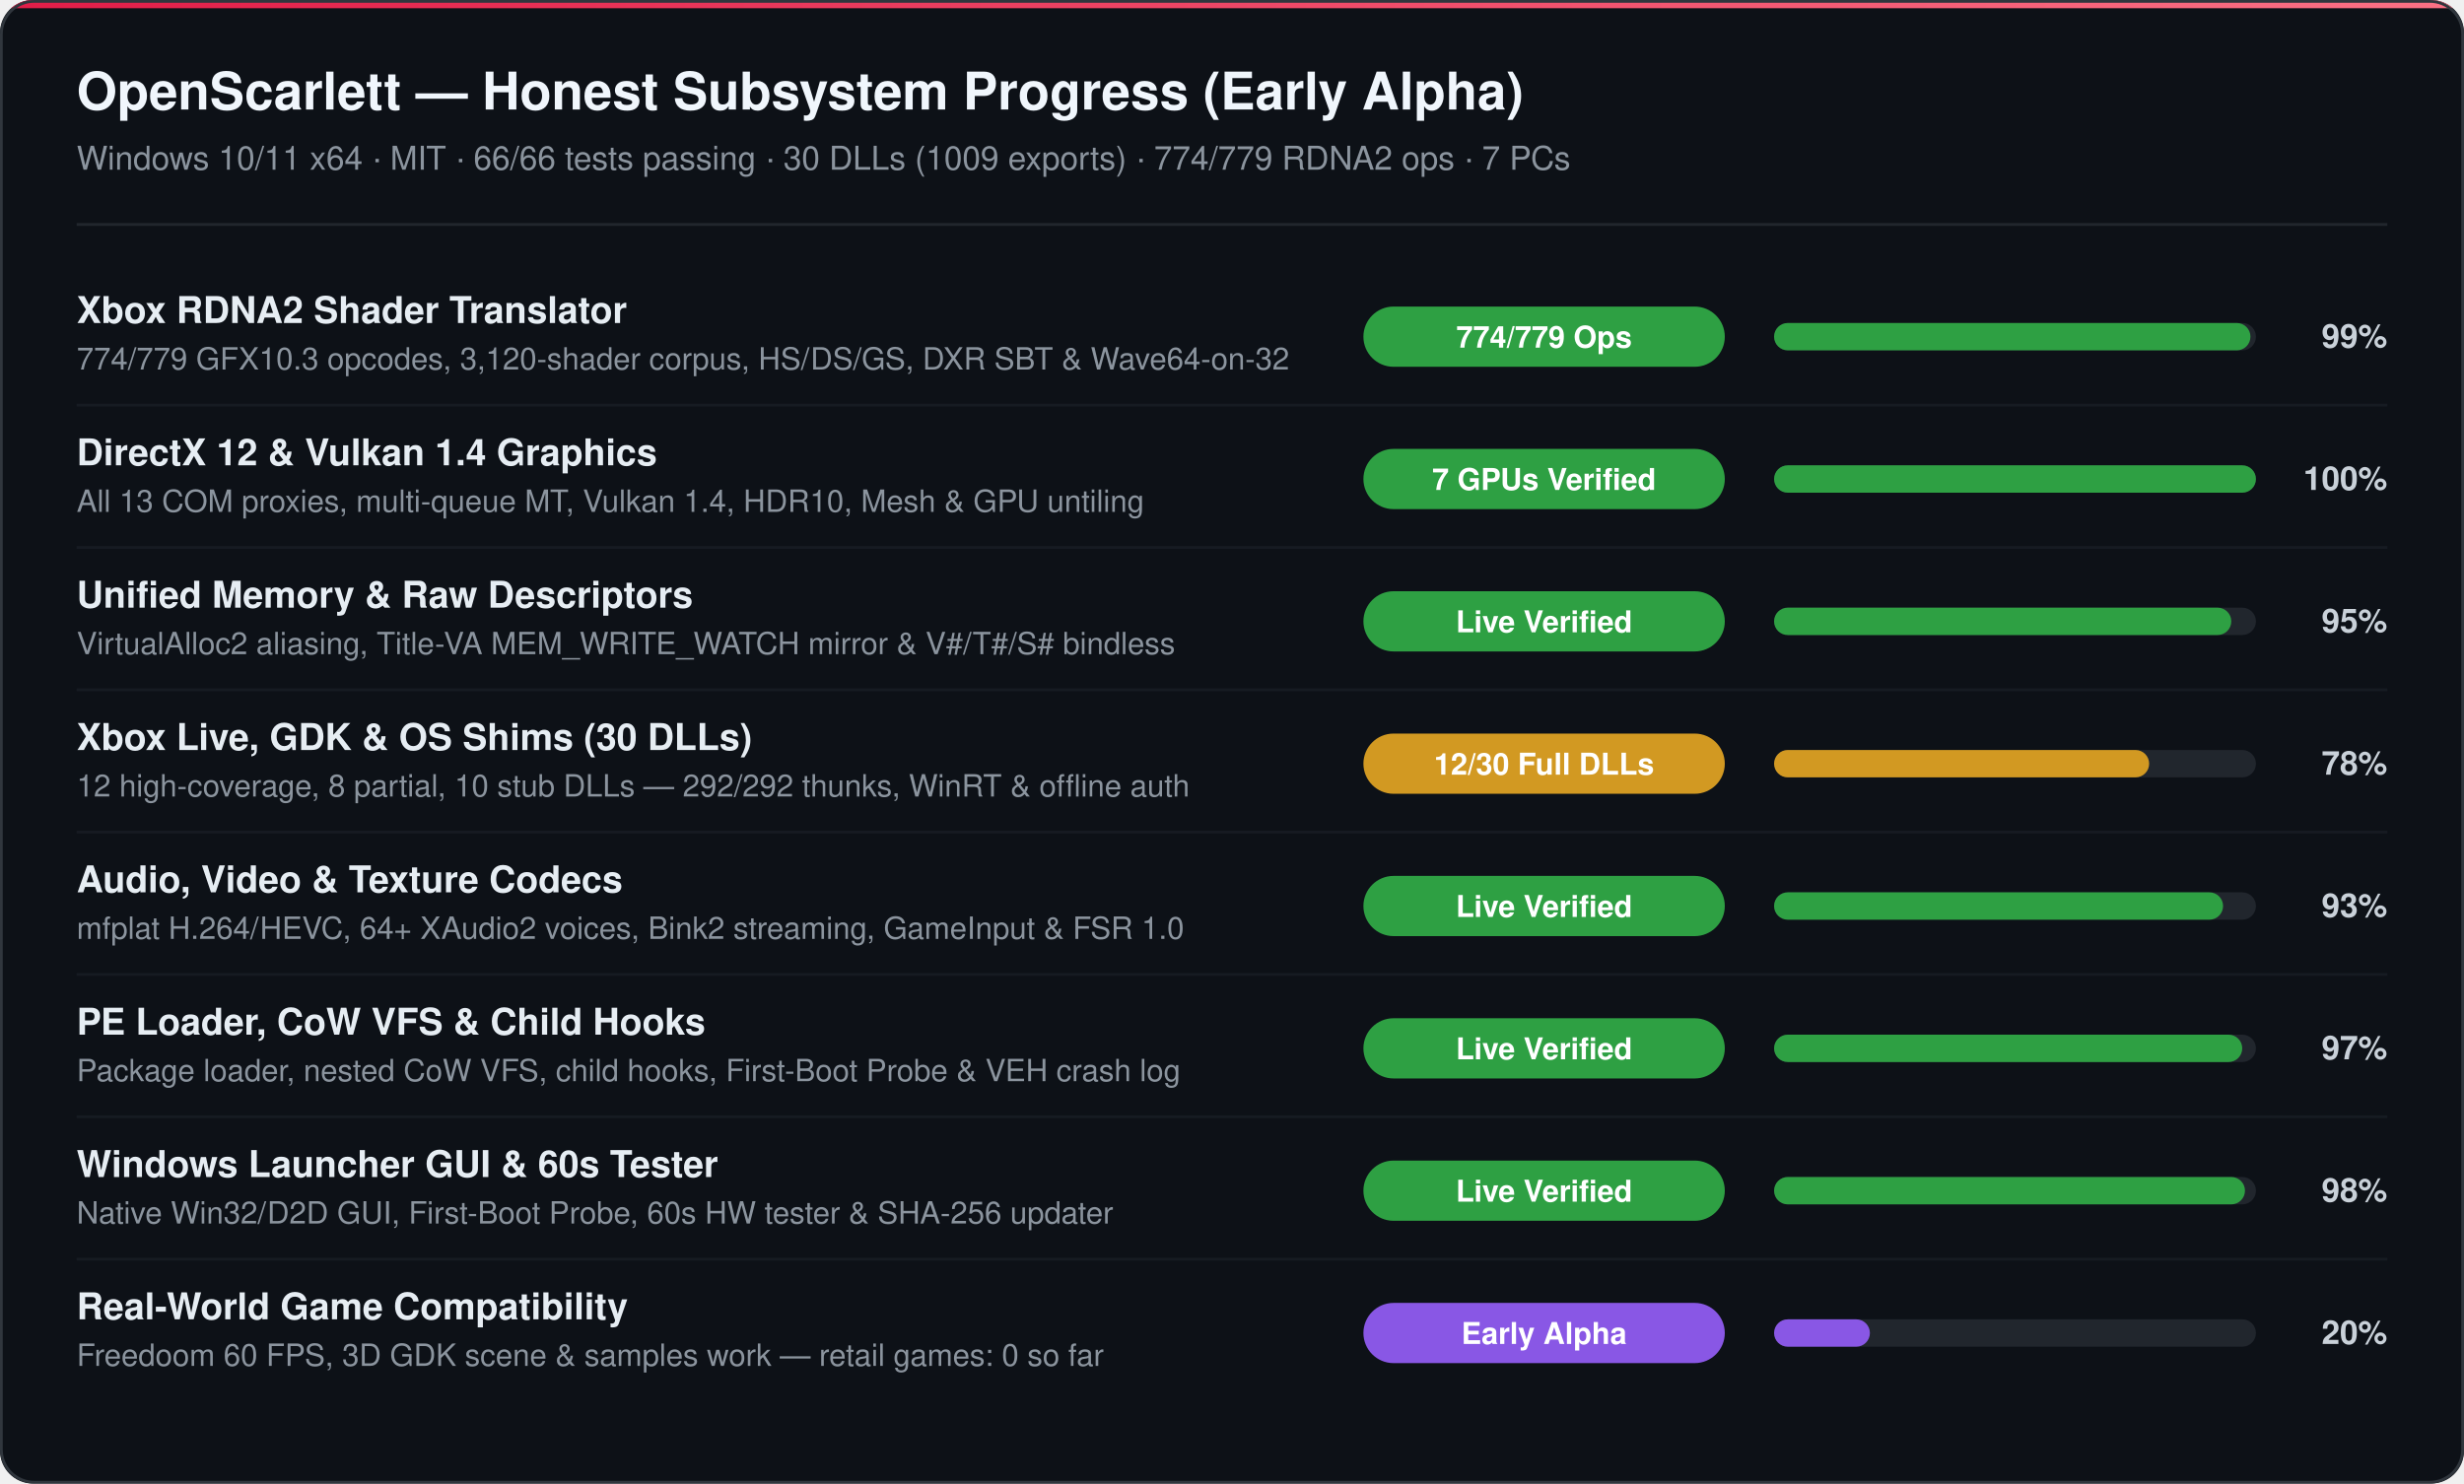
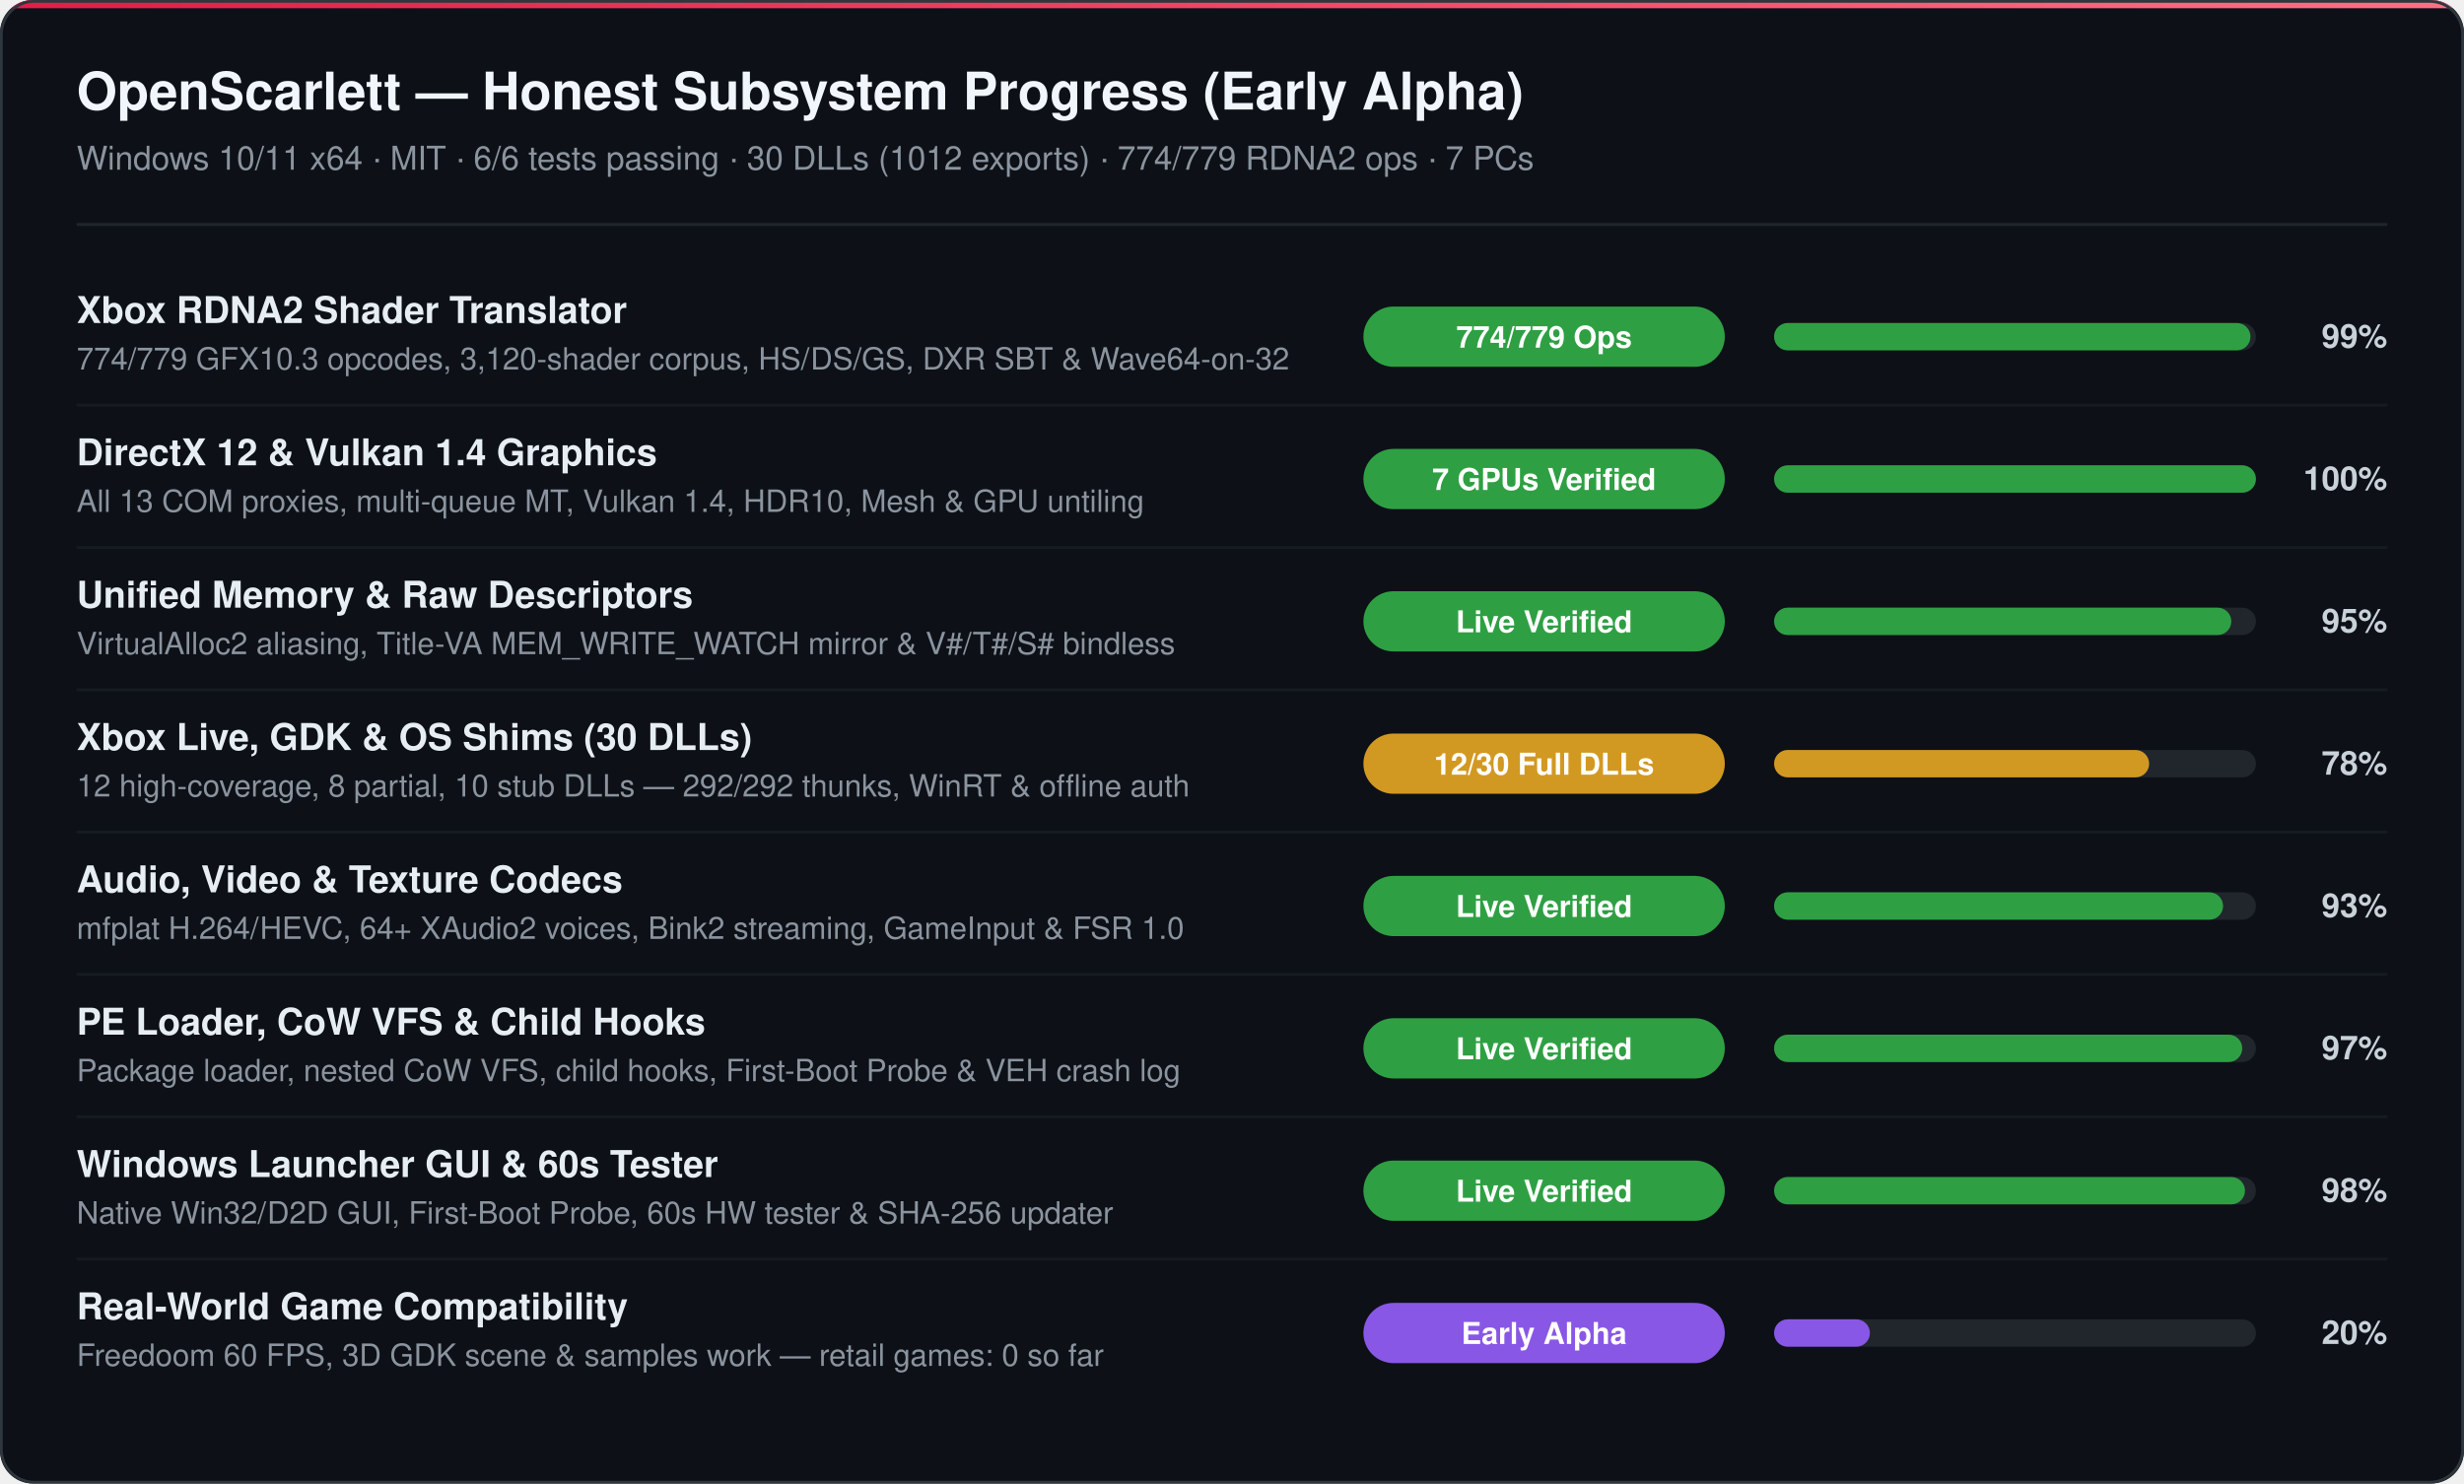
- <svg xmlns="http://www.w3.org/2000/svg" width="900" height="542" viewBox="0 0 900 542" role="img" aria-label="OpenScarlett Honest Subsystem Progress (66/66 tests passing)">
+ <svg xmlns="http://www.w3.org/2000/svg" width="900" height="542" viewBox="0 0 900 542" role="img" aria-label="OpenScarlett Honest Subsystem Progress (6/6 tests passing)">
  <defs>
    <linearGradient id="accentBar" x1="0%" y1="0%" x2="100%" y2="0%">
      <stop offset="0%" stop-color="#e11d48" />
      <stop offset="100%" stop-color="#fb7185" />
    </linearGradient>
    <clipPath id="cardClip">
      <rect width="900" height="542" rx="12" />
    </clipPath>
  </defs>
  <style>
    text { font-family: -apple-system, 'Segoe UI', Helvetica, Arial, sans-serif; }
    .h1 { font-size: 19px; font-weight: 700; fill: #f0f6fc; }
    .sub { font-size: 12px; fill: #8b949e; }
    .name { font-size: 13.5px; fill: #e6edf3; font-weight: 600; }
    .desc { font-size: 11.2px; fill: #8b949e; }
    .pill { font-size: 11px; fill: #ffffff; font-weight: 600; }
    .pct { font-size: 12px; fill: #c9d1d9; font-weight: 600; }
  </style>
  <g clip-path="url(#cardClip)">
    <rect width="900" height="542" fill="#0d1117" />
    <rect x="0" y="0" width="900" height="3" fill="url(#accentBar)" />
    <text class="h1" x="28" y="40">OpenScarlett — Honest Subsystem Progress (Early Alpha)</text>
-     <text class="sub" x="28" y="62">Windows 10/11 x64 · MIT · 66/66 tests passing · 30 DLLs (1009 exports) · 774/779 RDNA2 ops · 7 PCs</text>
+     <text class="sub" x="28" y="62">Windows 10/11 x64 · MIT · 6/6 tests passing · 30 DLLs (1012 exports) · 774/779 RDNA2 ops · 7 PCs</text>
    <line x1="28" y1="82" x2="872" y2="82" stroke="#21262d" stroke-width="1" />
    <text class="name" x="28" y="118">Xbox RDNA2 Shader Translator</text>
    <text class="desc" x="28" y="135">774/779 GFX10.3 opcodes, 3,120-shader corpus, HS/DS/GS, DXR SBT &amp; Wave64-on-32</text>
    <rect x="498" y="112" width="132" height="22" rx="11" fill="#2ea043" />
    <text class="pill" x="564" y="127" text-anchor="middle">774/779 Ops</text>
    <rect x="648" y="118" width="176" height="10" rx="5" fill="#21262d" />
    <rect x="648" y="118" width="174" height="10" rx="5" fill="#2ea043" />
    <text class="pct" x="872" y="127" text-anchor="end">99%</text>
    <line x1="28" y1="148" x2="872" y2="148" stroke="#161b22" stroke-width="1" />
    <text class="name" x="28" y="170">DirectX 12 &amp; Vulkan 1.4 Graphics</text>
    <text class="desc" x="28" y="187">All 13 COM proxies, multi-queue MT, Vulkan 1.4, HDR10, Mesh &amp; GPU untiling</text>
    <rect x="498" y="164" width="132" height="22" rx="11" fill="#2ea043" />
    <text class="pill" x="564" y="179" text-anchor="middle">7 GPUs Verified</text>
    <rect x="648" y="170" width="176" height="10" rx="5" fill="#21262d" />
    <rect x="648" y="170" width="176" height="10" rx="5" fill="#2ea043" />
    <text class="pct" x="872" y="179" text-anchor="end">100%</text>
    <line x1="28" y1="200" x2="872" y2="200" stroke="#161b22" stroke-width="1" />
    <text class="name" x="28" y="222">Unified Memory &amp; Raw Descriptors</text>
    <text class="desc" x="28" y="239">VirtualAlloc2 aliasing, Title-VA MEM_WRITE_WATCH mirror &amp; V#/T#/S# bindless</text>
    <rect x="498" y="216" width="132" height="22" rx="11" fill="#2ea043" />
    <text class="pill" x="564" y="231" text-anchor="middle">Live Verified</text>
    <rect x="648" y="222" width="176" height="10" rx="5" fill="#21262d" />
    <rect x="648" y="222" width="167" height="10" rx="5" fill="#2ea043" />
    <text class="pct" x="872" y="231" text-anchor="end">95%</text>
    <line x1="28" y1="252" x2="872" y2="252" stroke="#161b22" stroke-width="1" />
    <text class="name" x="28" y="274">Xbox Live, GDK &amp; OS Shims (30 DLLs)</text>
    <text class="desc" x="28" y="291">12 high-coverage, 8 partial, 10 stub DLLs — 292/292 thunks, WinRT &amp; offline auth</text>
    <rect x="498" y="268" width="132" height="22" rx="11" fill="#d29922" />
    <text class="pill" x="564" y="283" text-anchor="middle">12/30 Full DLLs</text>
    <rect x="648" y="274" width="176" height="10" rx="5" fill="#21262d" />
    <rect x="648" y="274" width="137" height="10" rx="5" fill="#d29922" />
    <text class="pct" x="872" y="283" text-anchor="end">78%</text>
    <line x1="28" y1="304" x2="872" y2="304" stroke="#161b22" stroke-width="1" />
    <text class="name" x="28" y="326">Audio, Video &amp; Texture Codecs</text>
    <text class="desc" x="28" y="343">mfplat H.264/HEVC, 64+ XAudio2 voices, Bink2 streaming, GameInput &amp; FSR 1.0</text>
    <rect x="498" y="320" width="132" height="22" rx="11" fill="#2ea043" />
    <text class="pill" x="564" y="335" text-anchor="middle">Live Verified</text>
    <rect x="648" y="326" width="176" height="10" rx="5" fill="#21262d" />
    <rect x="648" y="326" width="164" height="10" rx="5" fill="#2ea043" />
    <text class="pct" x="872" y="335" text-anchor="end">93%</text>
    <line x1="28" y1="356" x2="872" y2="356" stroke="#161b22" stroke-width="1" />
    <text class="name" x="28" y="378">PE Loader, CoW VFS &amp; Child Hooks</text>
    <text class="desc" x="28" y="395">Package loader, nested CoW VFS, child hooks, First-Boot Probe &amp; VEH crash log</text>
    <rect x="498" y="372" width="132" height="22" rx="11" fill="#2ea043" />
    <text class="pill" x="564" y="387" text-anchor="middle">Live Verified</text>
    <rect x="648" y="378" width="176" height="10" rx="5" fill="#21262d" />
    <rect x="648" y="378" width="171" height="10" rx="5" fill="#2ea043" />
    <text class="pct" x="872" y="387" text-anchor="end">97%</text>
    <line x1="28" y1="408" x2="872" y2="408" stroke="#161b22" stroke-width="1" />
    <text class="name" x="28" y="430">Windows Launcher GUI &amp; 60s Tester</text>
    <text class="desc" x="28" y="447">Native Win32/D2D GUI, First-Boot Probe, 60s HW tester &amp; SHA-256 updater</text>
    <rect x="498" y="424" width="132" height="22" rx="11" fill="#2ea043" />
    <text class="pill" x="564" y="439" text-anchor="middle">Live Verified</text>
    <rect x="648" y="430" width="176" height="10" rx="5" fill="#21262d" />
    <rect x="648" y="430" width="172" height="10" rx="5" fill="#2ea043" />
    <text class="pct" x="872" y="439" text-anchor="end">98%</text>
    <line x1="28" y1="460" x2="872" y2="460" stroke="#161b22" stroke-width="1" />
    <text class="name" x="28" y="482">Real-World Game Compatibility</text>
    <text class="desc" x="28" y="499">Freedoom 60 FPS, 3D GDK scene &amp; samples work — retail games: 0 so far</text>
    <rect x="498" y="476" width="132" height="22" rx="11" fill="#8957e5" />
    <text class="pill" x="564" y="491" text-anchor="middle">Early Alpha</text>
    <rect x="648" y="482" width="176" height="10" rx="5" fill="#21262d" />
    <rect x="648" y="482" width="35" height="10" rx="5" fill="#8957e5" />
    <text class="pct" x="872" y="491" text-anchor="end">20%</text>
  </g>
  <rect x="0.5" y="0.5" width="899" height="541" rx="12" fill="none" stroke="#30363d" stroke-width="1" />
</svg>
